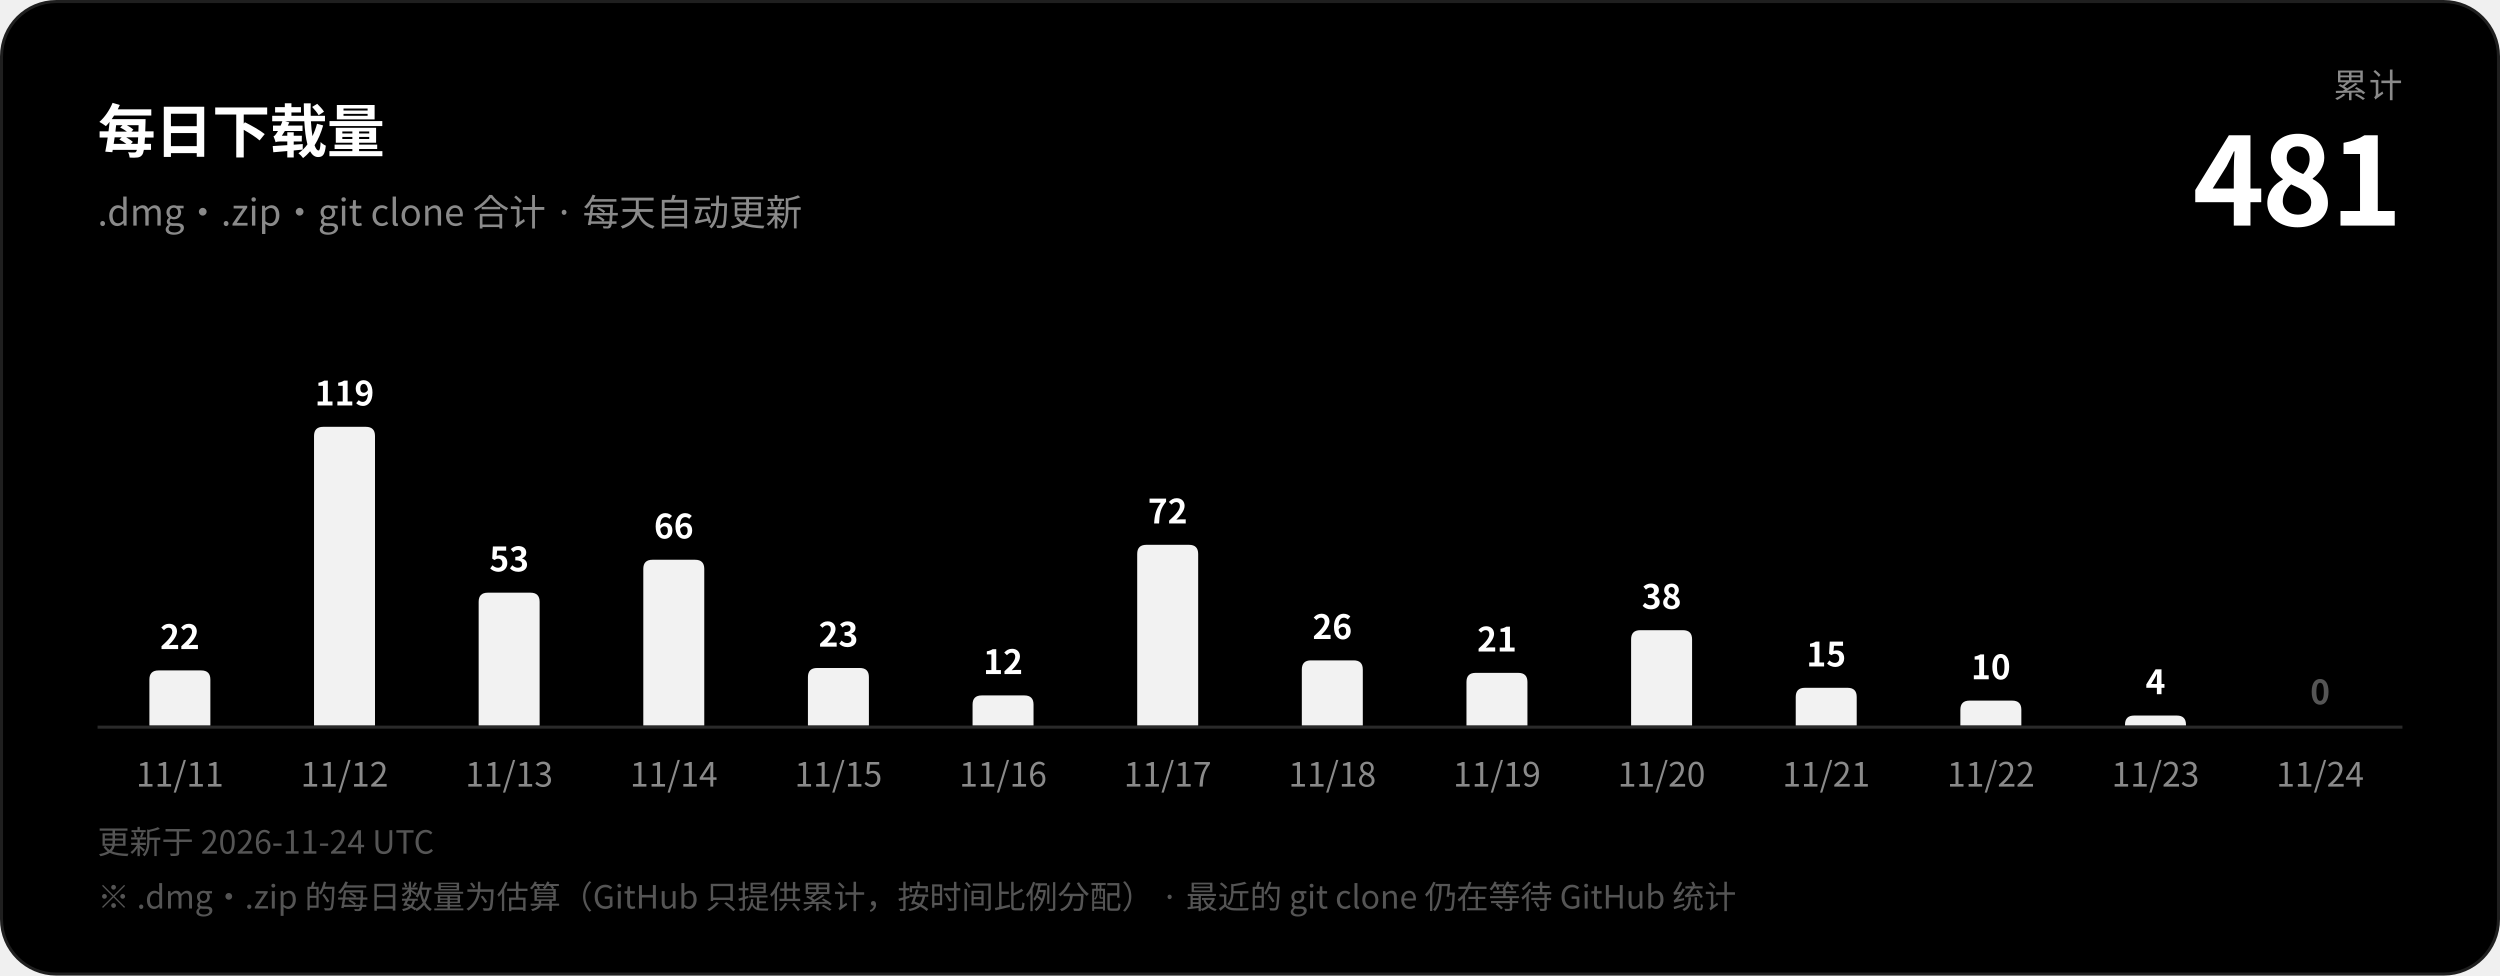
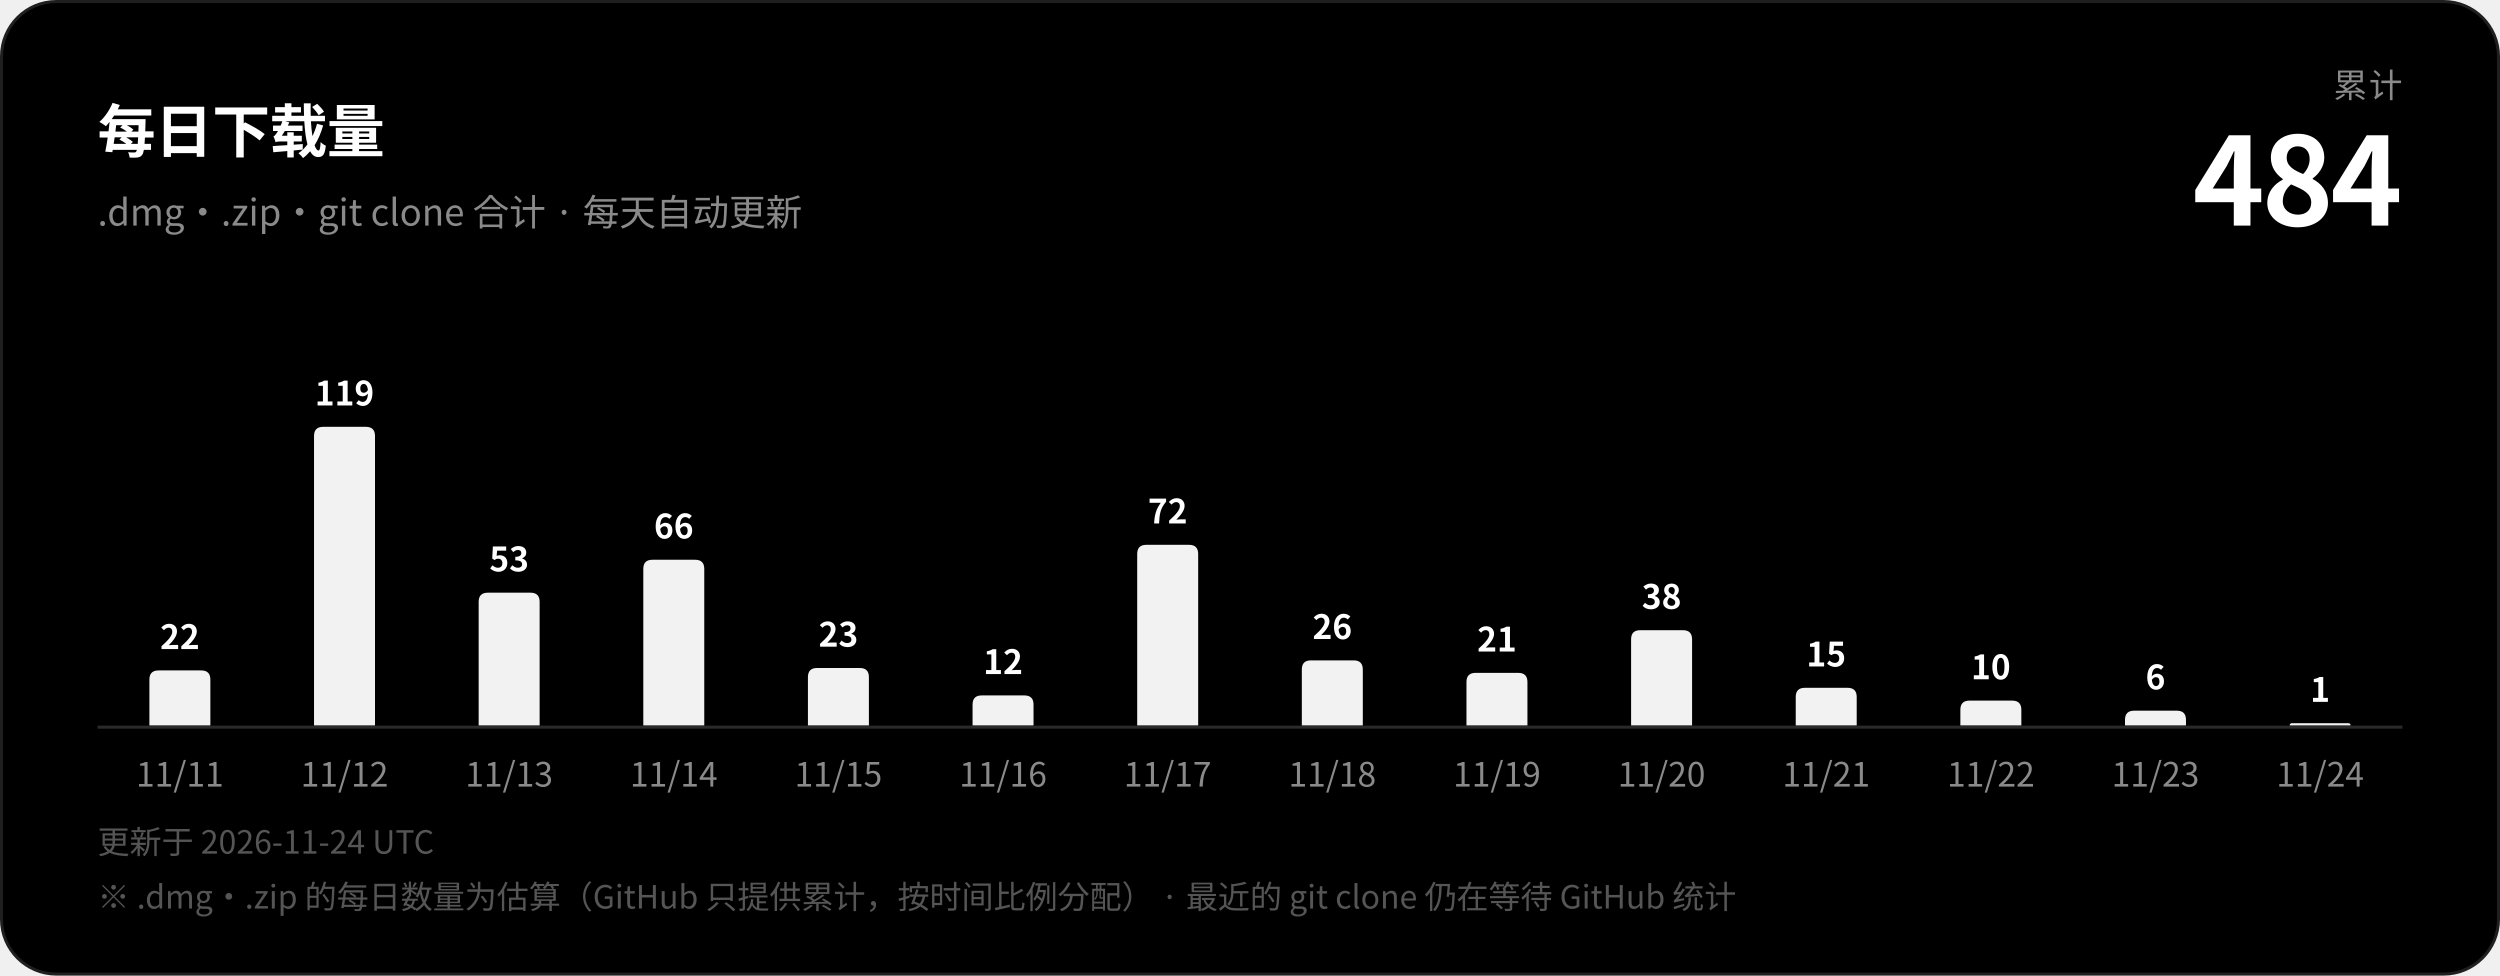
<svg xmlns="http://www.w3.org/2000/svg" width="820" height="320" viewBox="0 0 820 320" role="img" aria-label="每日下载量">
  <rect x="0.5" y="0.5" width="819" height="319" rx="18" fill="#000000" stroke="#1f1f1f" />
  <g font-family="-apple-system, BlinkMacSystemFont, 'SF Pro Display', 'Segoe UI', 'Hiragino Sans', 'Hiragino Kaku Gothic ProN', 'Noto Sans CJK JP', 'Noto Sans JP', 'PingFang SC', 'Microsoft YaHei', sans-serif" style="font-variant-numeric: tabular-nums">
    <text x="32" y="50" font-size="19" font-weight="600" fill="#ffffff" letter-spacing="-0.2">每日下载量</text>
    <text x="32" y="74" font-size="12" fill="#8a8a8a">.dmg・.zip・git clone 合计 · 每天自动更新</text>
    <text x="788" y="32" font-size="11" fill="#8a8a8a" text-anchor="end" letter-spacing="0.6">累计</text>
-     <text x="788" y="74" font-size="40" font-weight="700" fill="#ffffff" text-anchor="end" letter-spacing="-1">481</text>
+     <text x="788" y="74" font-size="40" font-weight="700" fill="#ffffff" text-anchor="end" letter-spacing="-1">484</text>
    <path d="M49.0,238.0V222.9Q49.0,219.9 52.0,219.9H66.0Q69.0,219.9 69.0,222.9V238.0Z" fill="#f2f2f2" />
    <text x="59.0" y="212.9" font-size="11" font-weight="600" fill="#ffffff" text-anchor="middle">22</text>
    <text x="59.0" y="258" font-size="11" fill="#8a8a8a" text-anchor="middle">11/11</text>
    <path d="M103.0,238.0V143.0Q103.0,140.0 106.0,140.0H120.0Q123.0,140.0 123.0,143.0V238.0Z" fill="#f2f2f2" />
    <text x="113.0" y="133.0" font-size="11" font-weight="600" fill="#ffffff" text-anchor="middle">119</text>
    <text x="113.0" y="258" font-size="11" fill="#8a8a8a" text-anchor="middle">11/12</text>
    <path d="M157.0,238.0V197.4Q157.0,194.4 160.0,194.4H174.0Q177.0,194.4 177.0,197.4V238.0Z" fill="#f2f2f2" />
    <text x="167.0" y="187.4" font-size="11" font-weight="600" fill="#ffffff" text-anchor="middle">53</text>
    <text x="167.0" y="258" font-size="11" fill="#8a8a8a" text-anchor="middle">11/13</text>
    <path d="M211.0,238.0V186.6Q211.0,183.6 214.0,183.6H228.0Q231.0,183.6 231.0,186.6V238.0Z" fill="#f2f2f2" />
    <text x="221.0" y="176.6" font-size="11" font-weight="600" fill="#ffffff" text-anchor="middle">66</text>
    <text x="221.0" y="258" font-size="11" fill="#8a8a8a" text-anchor="middle">11/14</text>
    <path d="M265.0,238.0V222.1Q265.0,219.1 268.0,219.1H282.0Q285.0,219.1 285.0,222.1V238.0Z" fill="#f2f2f2" />
    <text x="275.0" y="212.1" font-size="11" font-weight="600" fill="#ffffff" text-anchor="middle">23</text>
    <text x="275.0" y="258" font-size="11" fill="#8a8a8a" text-anchor="middle">11/15</text>
    <path d="M319.0,238.0V231.1Q319.0,228.1 322.0,228.1H336.0Q339.0,228.1 339.0,231.1V238.0Z" fill="#f2f2f2" />
    <text x="329.0" y="221.1" font-size="11" font-weight="600" fill="#ffffff" text-anchor="middle">12</text>
    <text x="329.0" y="258" font-size="11" fill="#8a8a8a" text-anchor="middle">11/16</text>
    <path d="M373.0,238.0V181.7Q373.0,178.7 376.0,178.7H390.0Q393.0,178.7 393.0,181.7V238.0Z" fill="#f2f2f2" />
    <text x="383.0" y="171.7" font-size="11" font-weight="600" fill="#ffffff" text-anchor="middle">72</text>
    <text x="383.0" y="258" font-size="11" fill="#8a8a8a" text-anchor="middle">11/17</text>
    <path d="M427.0,238.0V219.6Q427.0,216.6 430.0,216.6H444.0Q447.0,216.6 447.0,219.6V238.0Z" fill="#f2f2f2" />
    <text x="437.0" y="209.6" font-size="11" font-weight="600" fill="#ffffff" text-anchor="middle">26</text>
    <text x="437.0" y="258" font-size="11" fill="#8a8a8a" text-anchor="middle">11/18</text>
    <path d="M481.0,238.0V223.7Q481.0,220.7 484.0,220.7H498.0Q501.0,220.7 501.0,223.7V238.0Z" fill="#f2f2f2" />
    <text x="491.0" y="213.7" font-size="11" font-weight="600" fill="#ffffff" text-anchor="middle">21</text>
    <text x="491.0" y="258" font-size="11" fill="#8a8a8a" text-anchor="middle">11/19</text>
    <path d="M535.0,238.0V209.7Q535.0,206.7 538.0,206.7H552.0Q555.0,206.7 555.0,209.7V238.0Z" fill="#f2f2f2" />
    <text x="545.0" y="199.7" font-size="11" font-weight="600" fill="#ffffff" text-anchor="middle">38</text>
    <text x="545.0" y="258" font-size="11" fill="#8a8a8a" text-anchor="middle">11/20</text>
    <path d="M589.0,238.0V228.6Q589.0,225.6 592.0,225.6H606.0Q609.0,225.6 609.0,228.6V238.0Z" fill="#f2f2f2" />
    <text x="599.0" y="218.6" font-size="11" font-weight="600" fill="#ffffff" text-anchor="middle">15</text>
    <text x="599.0" y="258" font-size="11" fill="#8a8a8a" text-anchor="middle">11/21</text>
    <path d="M643.0,238.0V232.8Q643.0,229.8 646.0,229.8H660.0Q663.0,229.8 663.0,232.8V238.0Z" fill="#f2f2f2" />
    <text x="653.0" y="222.8" font-size="11" font-weight="600" fill="#ffffff" text-anchor="middle">10</text>
    <text x="653.0" y="258" font-size="11" fill="#8a8a8a" text-anchor="middle">11/22</text>
-     <path d="M697.0,238.0V237.7Q697.0,234.7 700.0,234.7H714.0Q717.0,234.7 717.0,237.7V238.0Z" fill="#f2f2f2" />
-     <text x="707.0" y="227.7" font-size="11" font-weight="600" fill="#ffffff" text-anchor="middle">4</text>
+     <path d="M697.0,238.0V236.1Q697.0,233.1 700.0,233.1H714.0Q717.0,233.1 717.0,236.1V238.0Z" fill="#f2f2f2" />
+     <text x="707.0" y="226.1" font-size="11" font-weight="600" fill="#ffffff" text-anchor="middle">6</text>
    <text x="707.0" y="258" font-size="11" fill="#8a8a8a" text-anchor="middle">11/23</text>
-     <text x="761.0" y="231.0" font-size="11" font-weight="600" fill="#555555" text-anchor="middle">0</text>
+     <path d="M751.0,238.0V238.0Q751.0,237.2 751.8,237.2H770.2Q771.0,237.2 771.0,238.0V238.0Z" fill="#f2f2f2" />
+     <text x="761.0" y="230.2" font-size="11" font-weight="600" fill="#ffffff" text-anchor="middle">1</text>
    <text x="761.0" y="258" font-size="11" fill="#8a8a8a" text-anchor="middle">11/24</text>
    <line x1="32" y1="238.5" x2="788" y2="238.5" stroke="#2a2a2a" stroke-width="1" />
    <text x="32" y="280" font-size="10.5" fill="#555555">更新于 2026-11-24 UTC</text>
    <text x="32" y="298" font-size="10.5" fill="#555555">※ .dmg・.zip 的每日数量为估算（GitHub 只提供累计，按时间比例分配） · 最近的 git clone 仍在等待 GitHub 统计</text>
  </g>
</svg>
